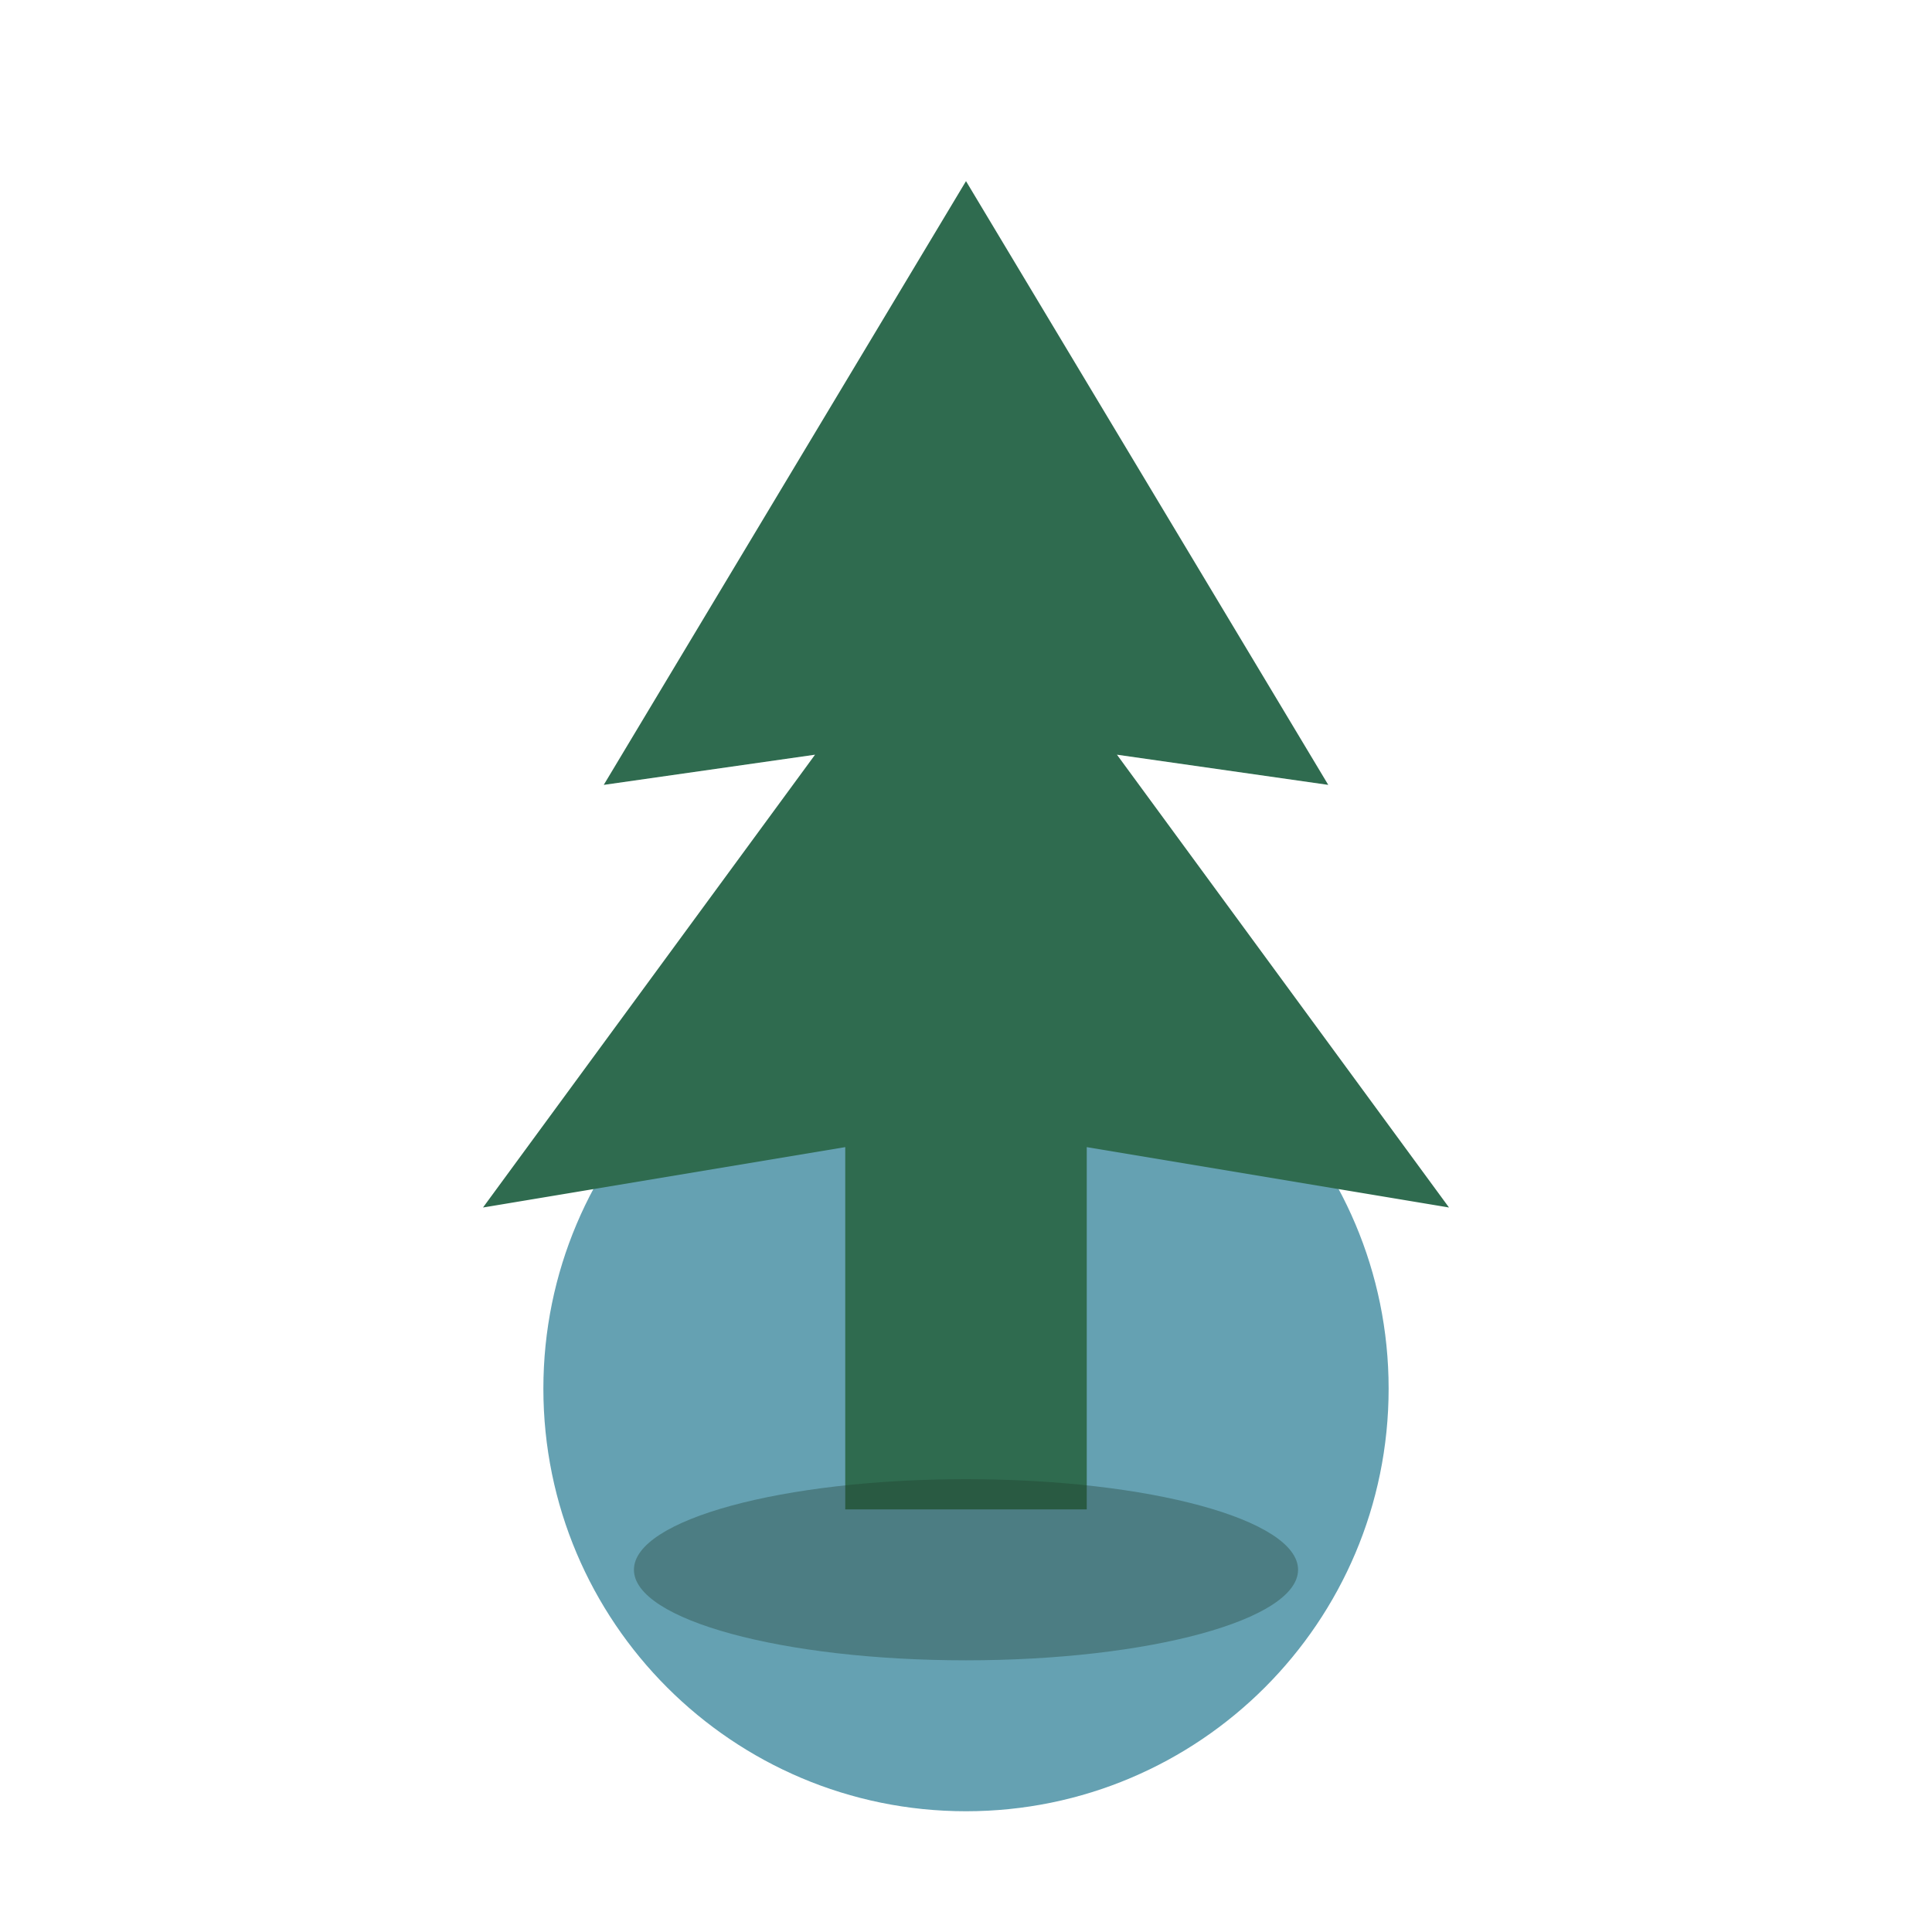
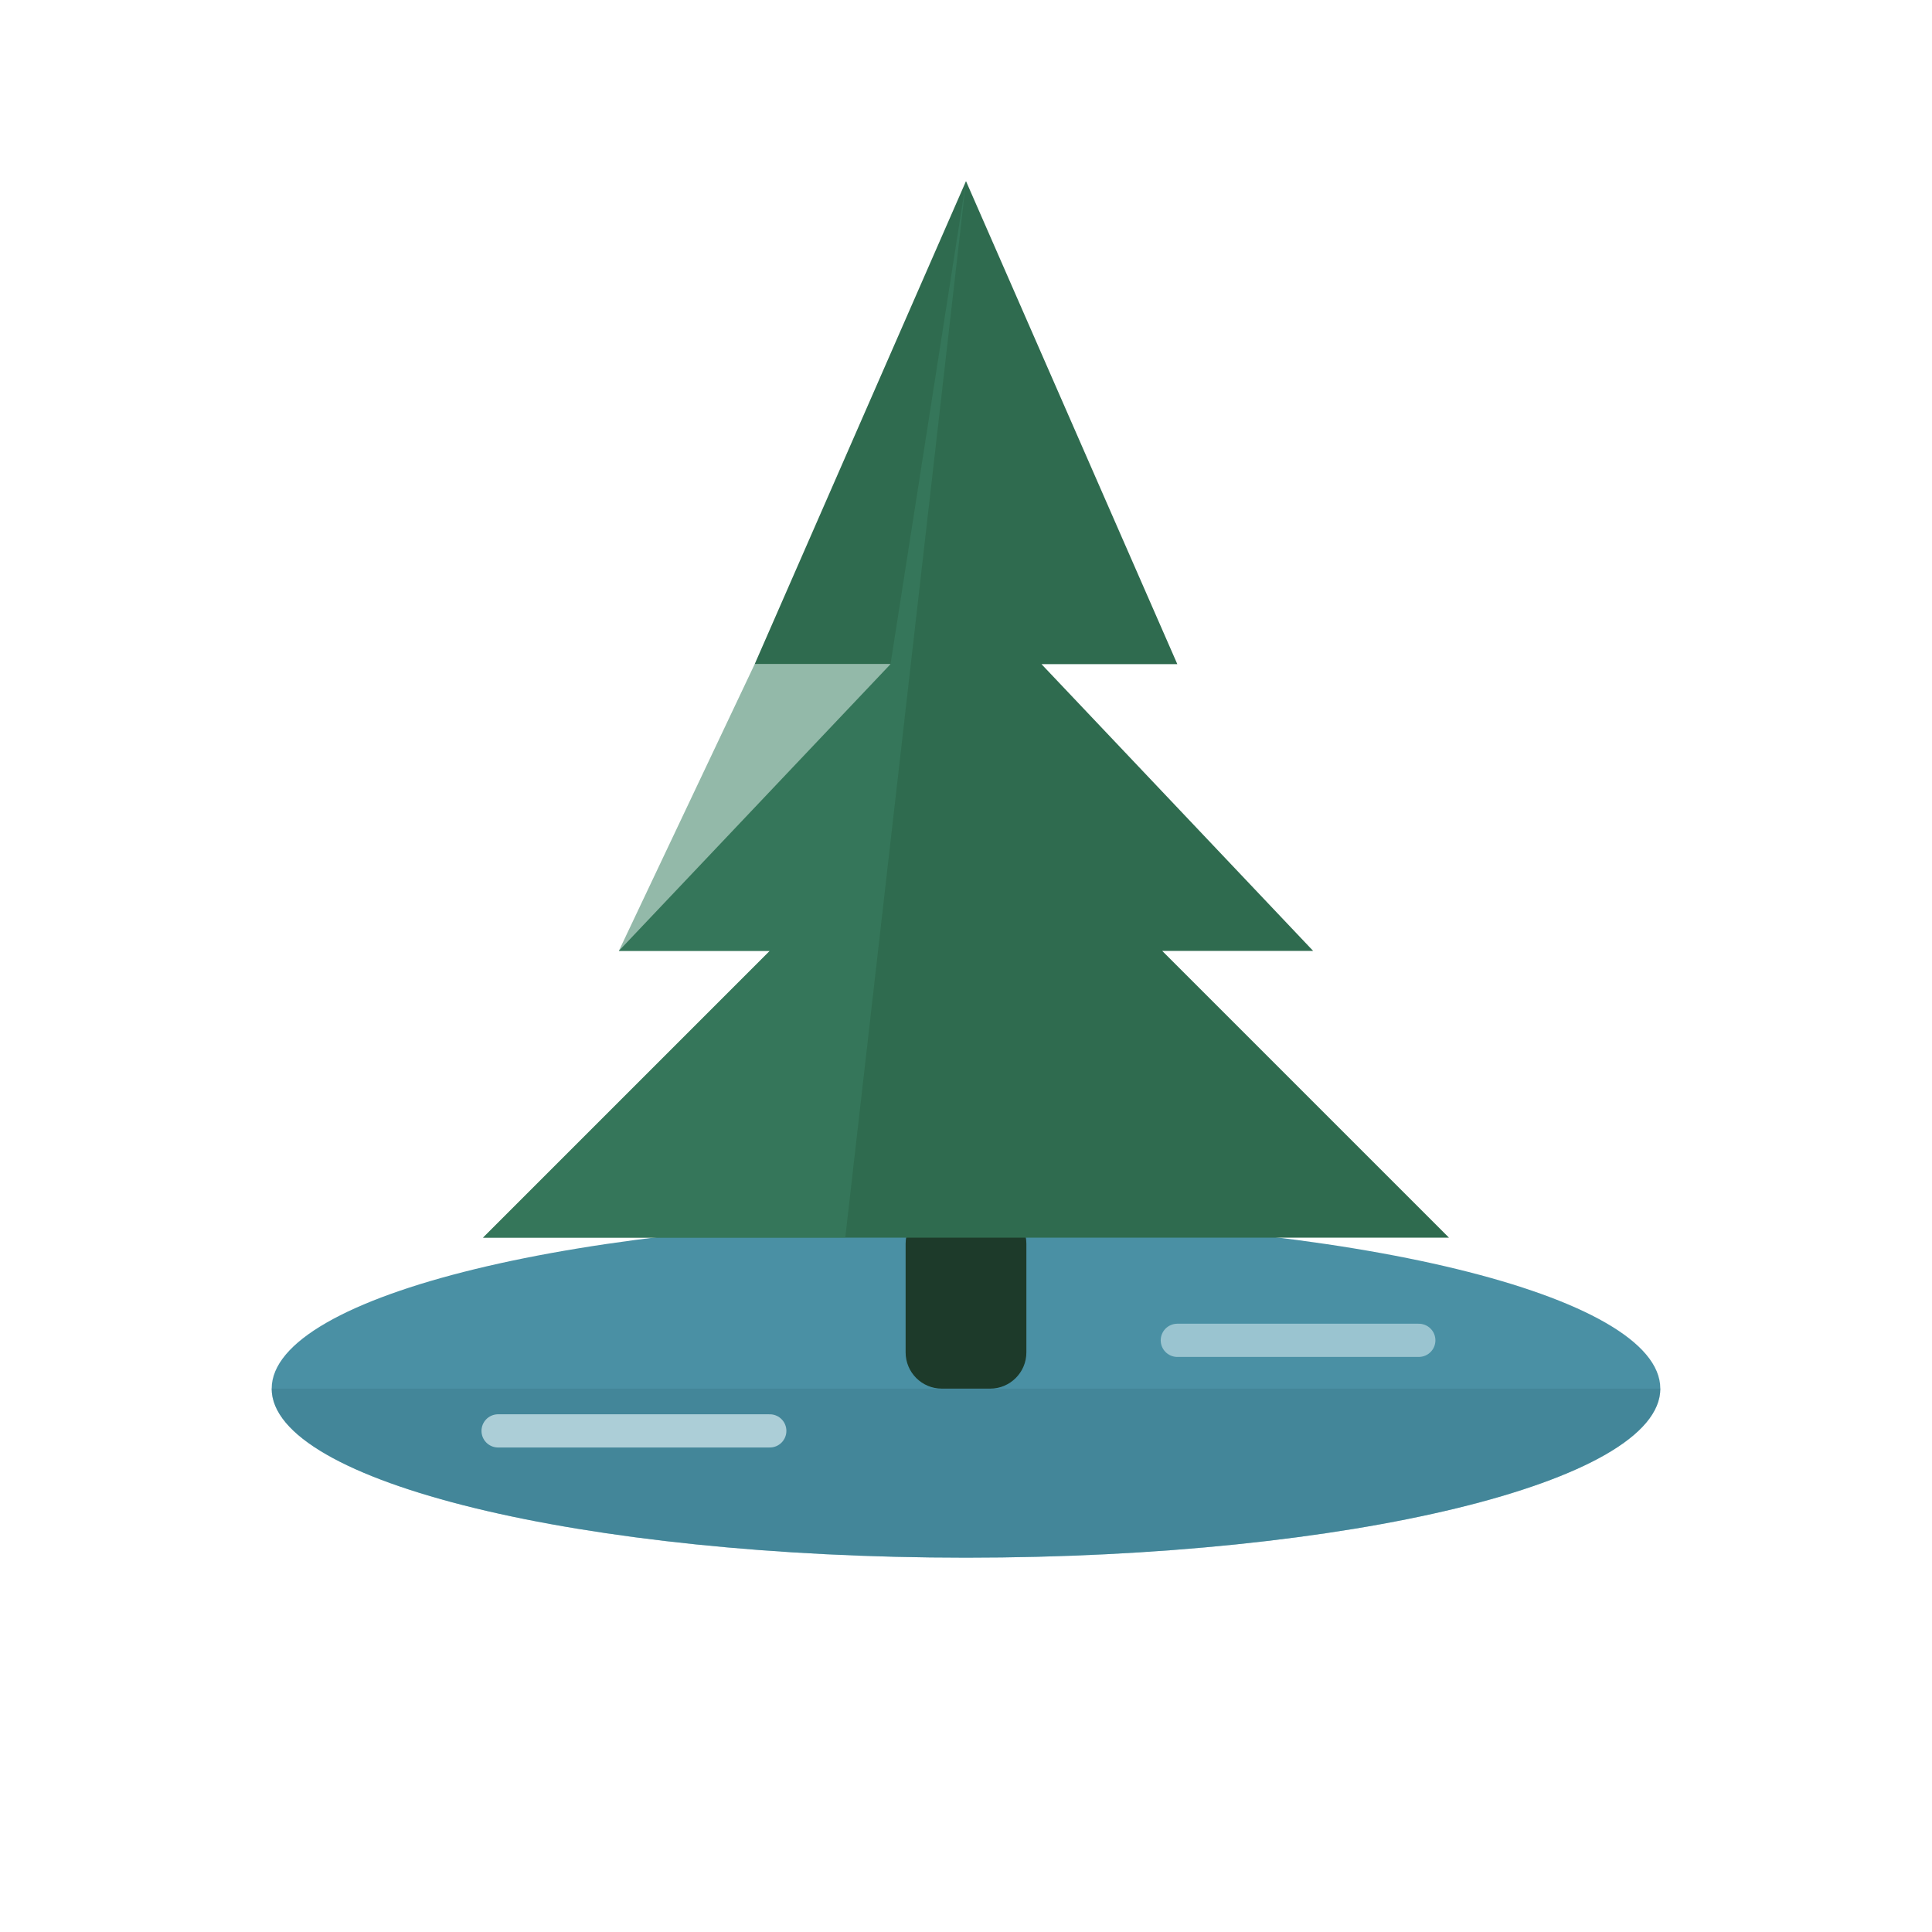
- <svg xmlns="http://www.w3.org/2000/svg" viewBox="0 0 64 64" width="64" height="64">
-   <circle cx="32" cy="46" r="14" fill="#4a90a4" opacity="0.85" />
-   <path d="M32 6 L20 26 L27 25 L16 40 L28 38 L28 50 L36 50 L36 38 L48 40 L37 25 L44 26 Z" fill="#2f6b4f" />
-   <ellipse cx="32" cy="52" rx="11" ry="3" fill="#1d3a2a" opacity="0.35" />
+ <svg xmlns="http://www.w3.org/2000/svg" viewBox="0 0 64 64" width="64" height="64" role="img" aria-label="Pond View Lane">
+   <ellipse cx="32" cy="46" rx="23" ry="5.6" fill="#4a90a4" />
+   <path d="M9 46 a23 5.6 0 0 0 46 0 Z" fill="#3a7a8c" opacity="0.45" />
+   <line x1="16.5" y1="47.4" x2="25.5" y2="47.4" stroke="#cfe6ec" stroke-width="1.1" stroke-linecap="round" opacity="0.75" />
+   <line x1="39" y1="44.4" x2="47" y2="44.4" stroke="#cfe6ec" stroke-width="1.1" stroke-linecap="round" opacity="0.6" />
+   <rect x="30" y="40" width="4" height="6" rx="1.2" fill="#1d3a2a" />
+   <path d="M32 6 L39 22 L34.5 22 L43.5 31.5 L38.5 31.5 L48 41 L16 41 L25.5 31.5 L20.5 31.5 L29.5 22 L25 22 Z" fill="#2f6b4f" />
+   <path d="M32 6 L29.5 22 L25 22 L20.5 31.5 L25.5 31.5 L16 41 L28 41 Z" fill="#3a8062" opacity="0.55" />
</svg>
